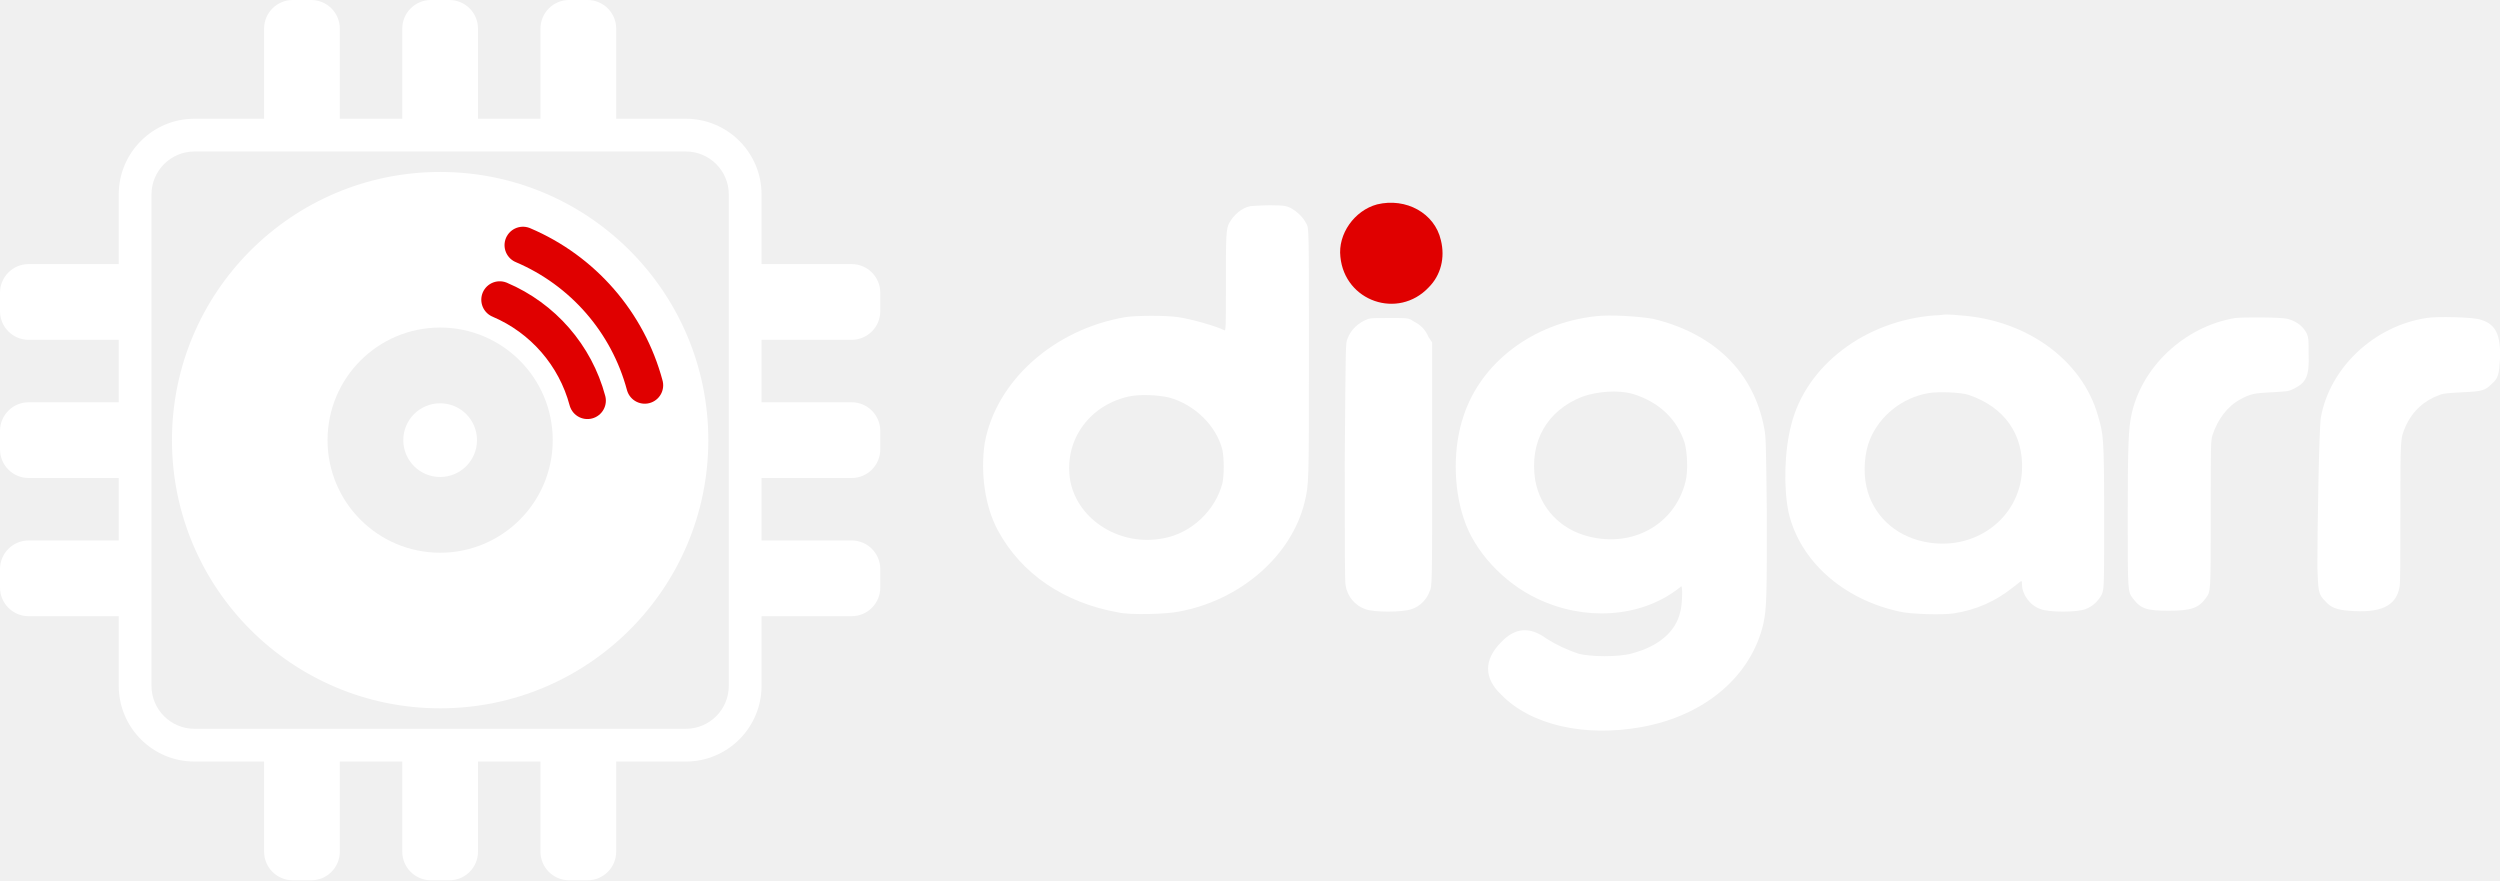
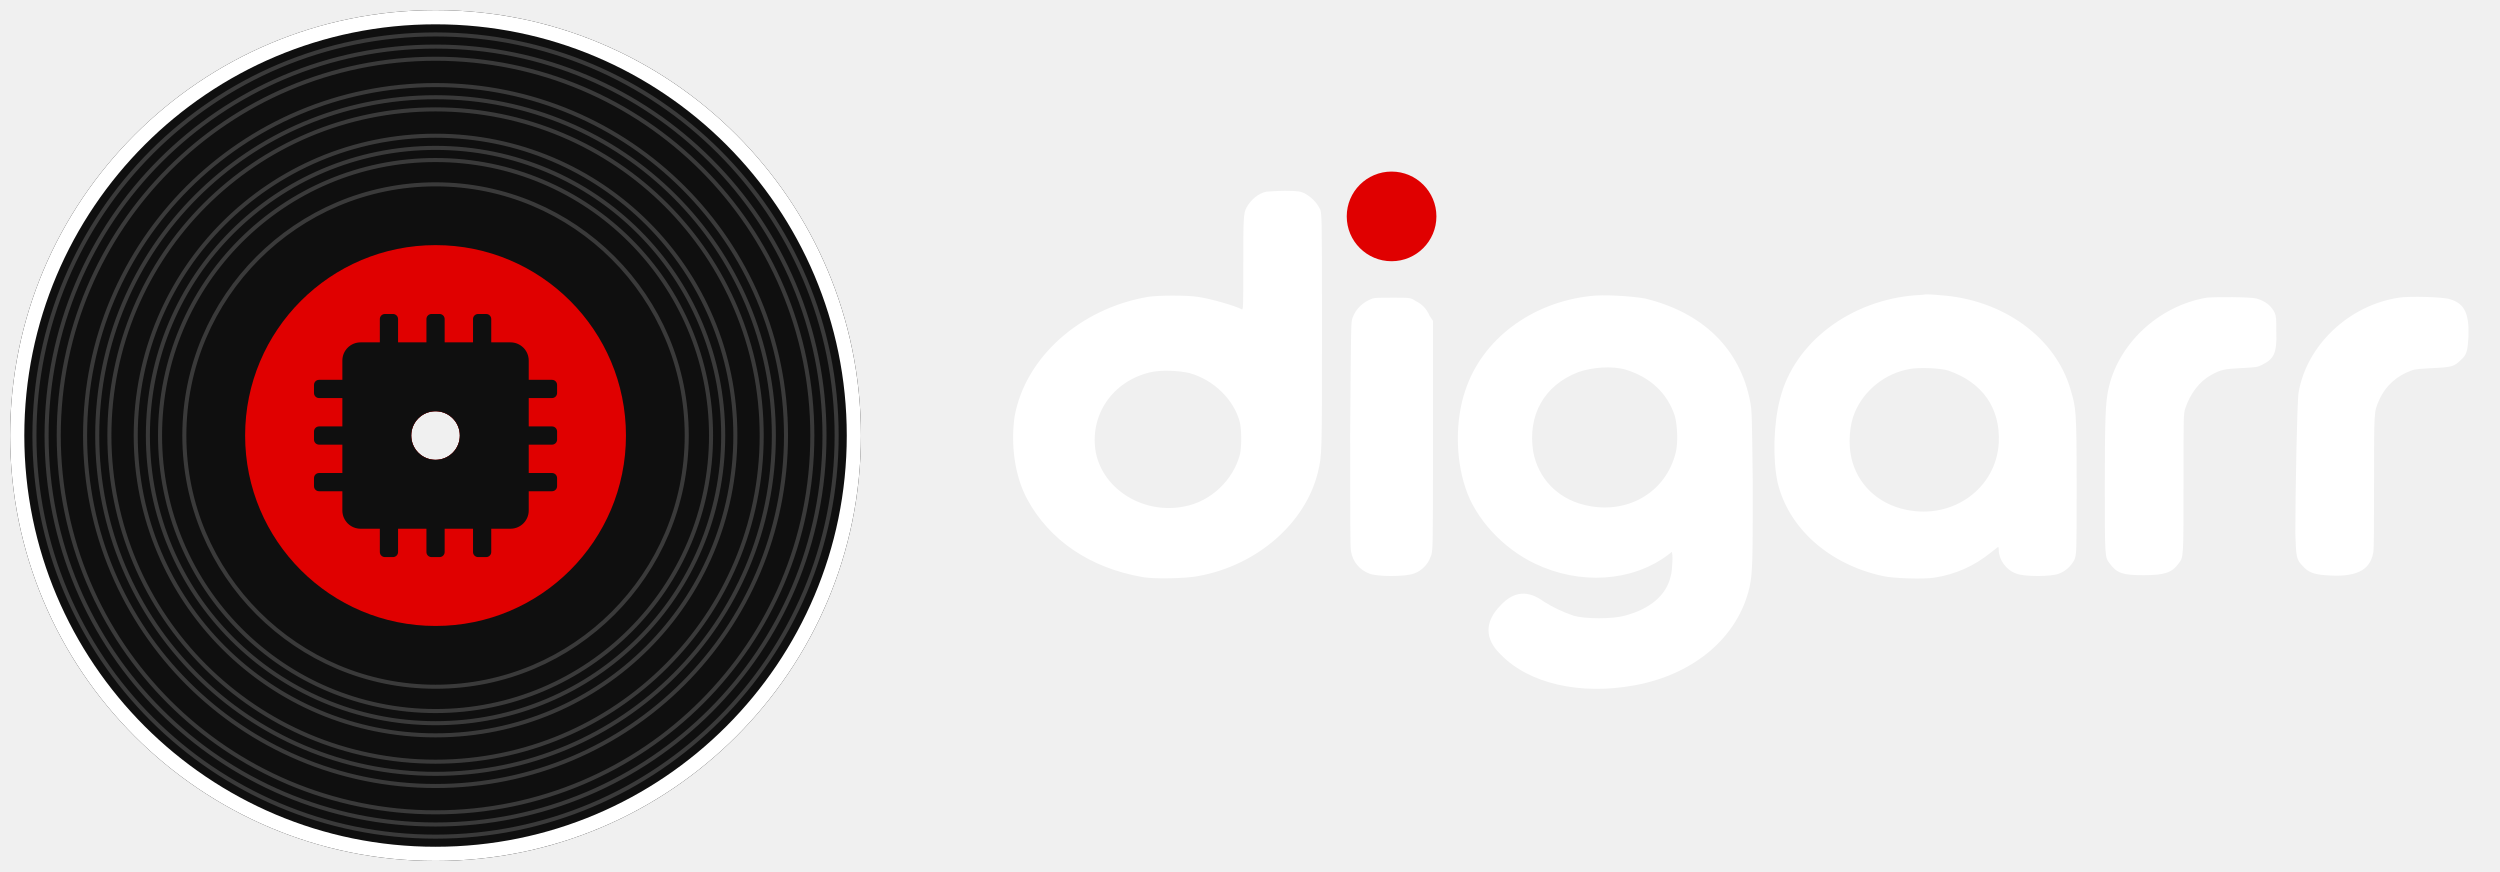
- <svg xmlns="http://www.w3.org/2000/svg" viewBox="0 0 1704 600" role="img" aria-label="digarr">
+ <svg xmlns="http://www.w3.org/2000/svg" viewBox="0 0 1722 600" role="img" aria-label="digarr">
  <svg width="600" height="600" viewBox="0 0 860 860">
    <g transform="translate(0 0)">
-       <path fill="#ffffff" d="M286.0 0H304.0A28 28 0 0 1 332.0 28V118A28 28 0 0 1 304.0 146H286.0A28 28 0 0 1 258.0 118V28A28 28 0 0 1 286.0 0ZM286.0 714H304.0A28 28 0 0 1 332.0 742V832A28 28 0 0 1 304.0 860H286.0A28 28 0 0 1 258.0 832V742A28 28 0 0 1 286.0 714ZM28 258.0H118A28 28 0 0 1 146 286.0V304.0A28 28 0 0 1 118 332.0H28A28 28 0 0 1 0 304.0V286.0A28 28 0 0 1 28 258.0ZM742 258.0H832A28 28 0 0 1 860 286.0V304.0A28 28 0 0 1 832 332.0H742A28 28 0 0 1 714 304.0V286.0A28 28 0 0 1 742 258.0ZM421.0 0H439.0A28 28 0 0 1 467.0 28V118A28 28 0 0 1 439.0 146H421.0A28 28 0 0 1 393.0 118V28A28 28 0 0 1 421.0 0ZM421.0 714H439.0A28 28 0 0 1 467.0 742V832A28 28 0 0 1 439.0 860H421.0A28 28 0 0 1 393.0 832V742A28 28 0 0 1 421.0 714ZM28 393.0H118A28 28 0 0 1 146 421.0V439.0A28 28 0 0 1 118 467.0H28A28 28 0 0 1 0 439.0V421.0A28 28 0 0 1 28 393.0ZM742 393.0H832A28 28 0 0 1 860 421.0V439.0A28 28 0 0 1 832 467.0H742A28 28 0 0 1 714 439.0V421.0A28 28 0 0 1 742 393.0ZM556.0 0H574.0A28 28 0 0 1 602.0 28V118A28 28 0 0 1 574.0 146H556.0A28 28 0 0 1 528.0 118V28A28 28 0 0 1 556.0 0ZM556.0 714H574.0A28 28 0 0 1 602.0 742V832A28 28 0 0 1 574.0 860H556.0A28 28 0 0 1 528.0 832V742A28 28 0 0 1 556.0 714ZM28 528.0H118A28 28 0 0 1 146 556.0V574.0A28 28 0 0 1 118 602.0H28A28 28 0 0 1 0 574.0V556.0A28 28 0 0 1 28 528.0ZM742 528.0H832A28 28 0 0 1 860 556.0V574.0A28 28 0 0 1 832 602.0H742A28 28 0 0 1 714 574.0V556.0A28 28 0 0 1 742 528.0Z" />
-       <path fill="#ffffff" fill-rule="evenodd" d="M190 116H670A74 74 0 0 1 744 190V670A74 74 0 0 1 670 744H190A74 74 0 0 1 116 670V190A74 74 0 0 1 190 116ZM190 148H670A42 42 0 0 1 712 190V670A42 42 0 0 1 670 712H190A42 42 0 0 1 148 670V190A42 42 0 0 1 190 148Z" />
-       <path fill="#ffffff" fill-rule="evenodd" d="M168 430a262 262 0 1 0 524 0a262 262 0 1 0 -524 0ZM320 430a110 110 0 1 0 220 0a110 110 0 1 0 -220 0ZM394 430a36 36 0 1 0 72 0a36 36 0 1 0 -72 0Z" />
-       <path fill="none" stroke="#e00000" stroke-width="36" stroke-linecap="round" d="M488.2 292.8A149 149 0 0 1 573.9 391.4M510.9 239.5A207 207 0 0 1 629.9 376.4" />
+       <path fill="#0f0f0f" fill-rule="evenodd" d="M10 430a420 420 0 1 0 840 0a420 420 0 1 0 -840 0ZM406 430a24 24 0 1 0 48 0a24 24 0 1 0 -48 0Z" />
+       <path fill="none" stroke="#ffffff" stroke-width="14" d="M17.0 430a413.0 413.0 0 1 0 826.0 0a413.0 413.0 0 1 0 -826.0 0Z" />
+       <path fill="none" stroke="#3a3a3a" stroke-width="4" d="M34 430a396 396 0 1 0 792 0a396 396 0 1 0 -792 0ZM46 430a384 384 0 1 0 768 0a384 384 0 1 0 -768 0ZM58 430a372 372 0 1 0 744 0a372 372 0 1 0 -744 0ZM84 430a346 346 0 1 0 692 0a346 346 0 1 0 -692 0ZM96 430a334 334 0 1 0 668 0a334 334 0 1 0 -668 0ZM108 430a322 322 0 1 0 644 0a322 322 0 1 0 -644 0ZM134 430a296 296 0 1 0 592 0a296 296 0 1 0 -592 0ZM146 430a284 284 0 1 0 568 0a284 284 0 1 0 -568 0ZM158 430a272 272 0 1 0 544 0a272 272 0 1 0 -544 0ZM182 430a248 248 0 1 0 496 0a248 248 0 1 0 -496 0Z" />
+       <path fill="#e00000" fill-rule="evenodd" d="M242 430a188 188 0 1 0 376 0a188 188 0 1 0 -376 0ZM406 430a24 24 0 1 0 48 0a24 24 0 1 0 -48 0Z" />
+       <path fill="#0f0f0f" d="M380.0 310H388.0A5 5 0 0 1 393.0 315V341A5 5 0 0 1 388.0 346H380.0A5 5 0 0 1 375.0 341V315A5 5 0 0 1 380.0 310ZM380.0 514H388.0A5 5 0 0 1 393.0 519V545A5 5 0 0 1 388.0 550H380.0A5 5 0 0 1 375.0 545V519A5 5 0 0 1 380.0 514ZM315 375.0H341A5 5 0 0 1 346 380.0V388.0A5 5 0 0 1 341 393.0H315A5 5 0 0 1 310 388.0V380.0A5 5 0 0 1 315 375.0ZM519 375.0H545A5 5 0 0 1 550 380.0V388.0A5 5 0 0 1 545 393.0H519A5 5 0 0 1 514 388.0V380.0A5 5 0 0 1 519 375.0ZM426.0 310H434.0A5 5 0 0 1 439.0 315V341A5 5 0 0 1 434.0 346H426.0A5 5 0 0 1 421.0 341V315A5 5 0 0 1 426.0 310ZM426.0 514H434.0A5 5 0 0 1 439.0 519V545A5 5 0 0 1 434.0 550H426.0A5 5 0 0 1 421.0 545V519A5 5 0 0 1 426.0 514ZM315 421.0H341A5 5 0 0 1 346 426.0V434.0A5 5 0 0 1 341 439.0H315A5 5 0 0 1 310 434.0V426.0A5 5 0 0 1 315 421.0ZM519 421.0H545A5 5 0 0 1 550 426.0V434.0A5 5 0 0 1 545 439.0H519A5 5 0 0 1 514 434.0V426.0A5 5 0 0 1 519 421.0ZM472.0 310H480.0A5 5 0 0 1 485.0 315V341A5 5 0 0 1 480.0 346H472.0A5 5 0 0 1 467.0 341V315A5 5 0 0 1 472.0 310ZM472.0 514H480.0A5 5 0 0 1 485.0 519V545A5 5 0 0 1 480.0 550H472.0A5 5 0 0 1 467.0 545V519A5 5 0 0 1 472.0 514ZM315 467.0H341A5 5 0 0 1 346 472.0V480.0A5 5 0 0 1 341 485.0H315A5 5 0 0 1 310 480.0V472.0A5 5 0 0 1 315 467.0ZM519 467.0H545A5 5 0 0 1 550 472.0V480.0A5 5 0 0 1 545 485.0H519A5 5 0 0 1 514 480.0V472.0A5 5 0 0 1 519 467.0Z" />
+       <path fill="#0f0f0f" fill-rule="evenodd" d="M356 338H504A18 18 0 0 1 522 356V504A18 18 0 0 1 504 522H356A18 18 0 0 1 338 504V356A18 18 0 0 1 356 338ZM406 430a24 24 0 1 0 48 0a24 24 0 1 0 -48 0Z" />
    </g>
  </svg>
-   <svg x="670" y="138" width="1034" height="360" viewBox="219 63 1736 604">
+   <svg x="674.4" y="96.5" width="1048.1" height="404.1" viewBox="178.066 4.826 1836.87 708.109">
    <g transform="translate(0,724) scale(1,-1)" fill="#ffffff" stroke="none">
-       <path d="M525 657 c-10 -2 -19 -10 -24 -19 -4 -7 -4 -15 -4 -70 0 -51 0 -54 -2 -53 -7 4 -38 13 -53 15 -12 2 -48 2 -60 0 -82 -14 -148 -73 -161 -144 -5 -34 0 -72 15 -100 27 -50 76 -83 138 -94 13 -3 55 -2 69 1 71 13 129 64 144 125 5 21 5 20 5 172 0 142 0 142 -3 147 -4 8 -11 14 -18 18 -5 2 -6 3 -24 3 -10 0 -20 -1 -22 -1z m-93 -219 c29 -8 54 -32 61 -60 2 -10 2 -29 0 -38 -8 -31 -35 -57 -67 -63 -49 -10 -98 20 -107 65 -8 44 19 86 66 97 13 3 34 2 47 -1z" />
-       <path d="M1308 532 c-79 -6 -147 -57 -164 -125 -8 -30 -9 -73 -3 -101 13 -55 62 -99 127 -113 12 -3 50 -4 62 -2 26 4 48 14 68 30 5 4 9 7 9 7 1 0 1 -2 1 -4 0 -11 9 -24 21 -28 9 -4 43 -4 52 0 8 3 14 9 18 16 3 7 3 7 3 91 0 92 -1 93 -7 114 -18 64 -82 110 -158 115 -9 1 -17 1 -17 1 -1 0 -6 -1 -12 -1z m39 -91 c41 -14 63 -45 61 -87 -3 -55 -55 -93 -112 -81 -34 7 -59 31 -66 63 -4 17 -2 40 4 54 11 27 37 48 67 53 11 2 37 1 46 -2z" />
-       <path d="M920 531 c-72 -8 -131 -53 -151 -114 -12 -35 -12 -81 0 -117 12 -38 46 -74 84 -92 54 -26 117 -22 160 10 3 2 5 4 5 4 2 0 1 -23 -1 -29 -5 -23 -25 -40 -56 -48 -14 -4 -47 -4 -61 0 -12 4 -25 10 -36 17 -19 14 -36 13 -52 -4 -20 -20 -20 -41 0 -60 34 -35 96 -49 161 -37 72 13 125 58 139 118 4 18 4 35 4 127 -1 83 -1 86 -3 97 -12 64 -57 108 -127 125 -17 3 -50 5 -66 3z m43 -89 c29 -9 50 -28 59 -56 3 -11 4 -32 1 -44 -12 -49 -60 -76 -111 -63 -32 8 -55 32 -61 64 -7 44 13 80 54 96 17 6 41 8 58 3z" />
-       <path d="M1652 529 c-59 -10 -108 -57 -119 -112 -3 -15 -4 -32 -4 -114 0 -89 0 -87 6 -95 9 -12 16 -14 41 -14 25 0 34 3 42 14 6 8 6 5 6 96 0 82 0 84 2 91 6 18 17 33 32 41 11 6 15 7 36 8 18 1 19 1 25 4 14 7 18 14 17 40 0 16 0 18 -2 23 -4 8 -11 14 -22 17 -8 2 -50 2 -60 1z" />
-       <path d="M1871 529 c-60 -9 -111 -57 -121 -114 -2 -10 -4 -126 -4 -171 1 -28 1 -31 9 -39 6 -7 13 -10 27 -11 36 -3 54 5 58 27 1 4 1 33 1 85 0 88 0 85 6 99 8 18 22 30 39 36 5 2 10 2 26 3 23 1 26 2 34 10 7 6 8 11 9 28 1 28 -5 40 -22 45 -7 3 -51 4 -62 2z" />
-       <path d="M660 528 c-11 -4 -20 -12 -24 -23 -2 -5 -2 -5 -3 -141 0 -99 0 -137 1 -141 2 -13 11 -23 22 -27 9 -4 44 -4 54 0 9 3 17 11 20 20 3 6 3 6 3 145 l0 140 -4 6 c-4 9 -9 14 -17 18 -6 4 -6 4 -27 4 -15 0 -22 0 -25 -1z" />
+       <path d="M525 657 c-10 -2 -19 -10 -24 -19 -4 -7 -4 -15 -4 -70 0 -51 0 -54 -2 -53 -7 4 -38 13 -53 15 -12 2 -48 2 -60 0 -82 -14 -148 -73 -161 -144 -5 -34 0 -72 15 -100 27 -50 76 -83 138 -94 13 -3 55 -2 69 1 71 13 129 64 144 125 5 21 5 20 5 172 0 142 0 142 -3 147 -4 8 -11 14 -18 18 -5 2 -6 3 -24 3 -10 0 -20 -1 -22 -1z m-93 -219 c29 -8 54 -32 61 -60 2 -10 2 -29 0 -38 -8 -31 -35 -57 -67 -63 -49 -10 -98 20 -107 65 -8 44 19 86 66 97 13 3 34 2 47 -1z M1309 532 c-79 -6 -147 -57 -164 -125 -8 -30 -9 -73 -3 -101 13 -55 62 -99 127 -113 12 -3 50 -4 62 -2 26 4 48 14 68 30 5 4 9 7 9 7 1 0 1 -2 1 -4 0 -11 9 -24 21 -28 9 -4 43 -4 52 0 8 3 14 9 18 16 3 7 3 7 3 91 0 92 -1 93 -7 114 -18 64 -82 110 -158 115 -9 1 -17 1 -17 1 -1 0 -6 -1 -12 -1z m39 -91 c41 -14 63 -45 61 -87 -3 -55 -55 -93 -112 -81 -34 7 -59 31 -66 63 -4 17 -2 40 4 54 11 27 37 48 67 53 11 2 37 1 46 -2z M916 531 c-72 -8 -131 -53 -151 -114 -12 -35 -12 -81 0 -117 12 -38 46 -74 84 -92 54 -26 117 -22 160 10 3 2 5 4 5 4 2 0 1 -23 -1 -29 -5 -23 -25 -40 -56 -48 -14 -4 -47 -4 -61 0 -12 4 -25 10 -36 17 -19 14 -36 13 -52 -4 -20 -20 -20 -41 0 -60 34 -35 96 -49 161 -37 72 13 125 58 139 118 4 18 4 35 4 127 -1 83 -1 86 -3 97 -12 64 -57 108 -127 125 -17 3 -50 5 -66 3z m43 -89 c29 -9 50 -28 59 -56 3 -11 4 -32 1 -44 -12 -49 -60 -76 -111 -63 -32 8 -55 32 -61 64 -7 44 13 80 54 96 17 6 41 8 58 3z M1660 529 c-59 -10 -108 -57 -119 -112 -3 -15 -4 -32 -4 -114 0 -89 0 -87 6 -95 9 -12 16 -14 41 -14 25 0 34 3 42 14 6 8 6 5 6 96 0 82 0 84 2 91 6 18 17 33 32 41 11 6 15 7 36 8 18 1 19 1 25 4 14 7 18 14 17 40 0 16 0 18 -2 23 -4 8 -11 14 -22 17 -8 2 -50 2 -60 1z M1892 529 c-60 -9 -111 -57 -121 -114 -2 -10 -4 -126 -4 -171 1 -28 1 -31 9 -39 6 -7 13 -10 27 -11 36 -3 54 5 58 27 1 4 1 33 1 85 0 88 0 85 6 99 8 18 22 30 39 36 5 2 10 2 26 3 23 1 26 2 34 10 7 6 8 11 9 28 1 28 -5 40 -22 45 -7 3 -51 4 -62 2z M653 528 c-11 -4 -20 -12 -24 -23 -2 -5 -2 -5 -3 -141 0 -99 0 -137 1 -141 2 -13 11 -23 22 -27 9 -4 44 -4 54 0 9 3 17 11 20 20 3 6 3 6 3 145 l0 140 -4 6 c-4 9 -9 14 -17 18 -6 4 -6 4 -27 4 -15 0 -22 0 -25 -1z" />
    </g>
    <g transform="translate(0,724) scale(1,-1)" fill="#e00000" stroke="none">
-       <path d="M670 659 c-26 -7 -45 -34 -42 -60 5 -51 66 -72 101 -35 14 14 19 34 14 54 -7 31 -40 49 -73 41z" />
+       <path d="M621.88 627.12a54.12 54.12 0 1 0 108.24 0a54.12 54.12 0 1 0 -108.24 0Z" />
    </g>
  </svg>
</svg>
